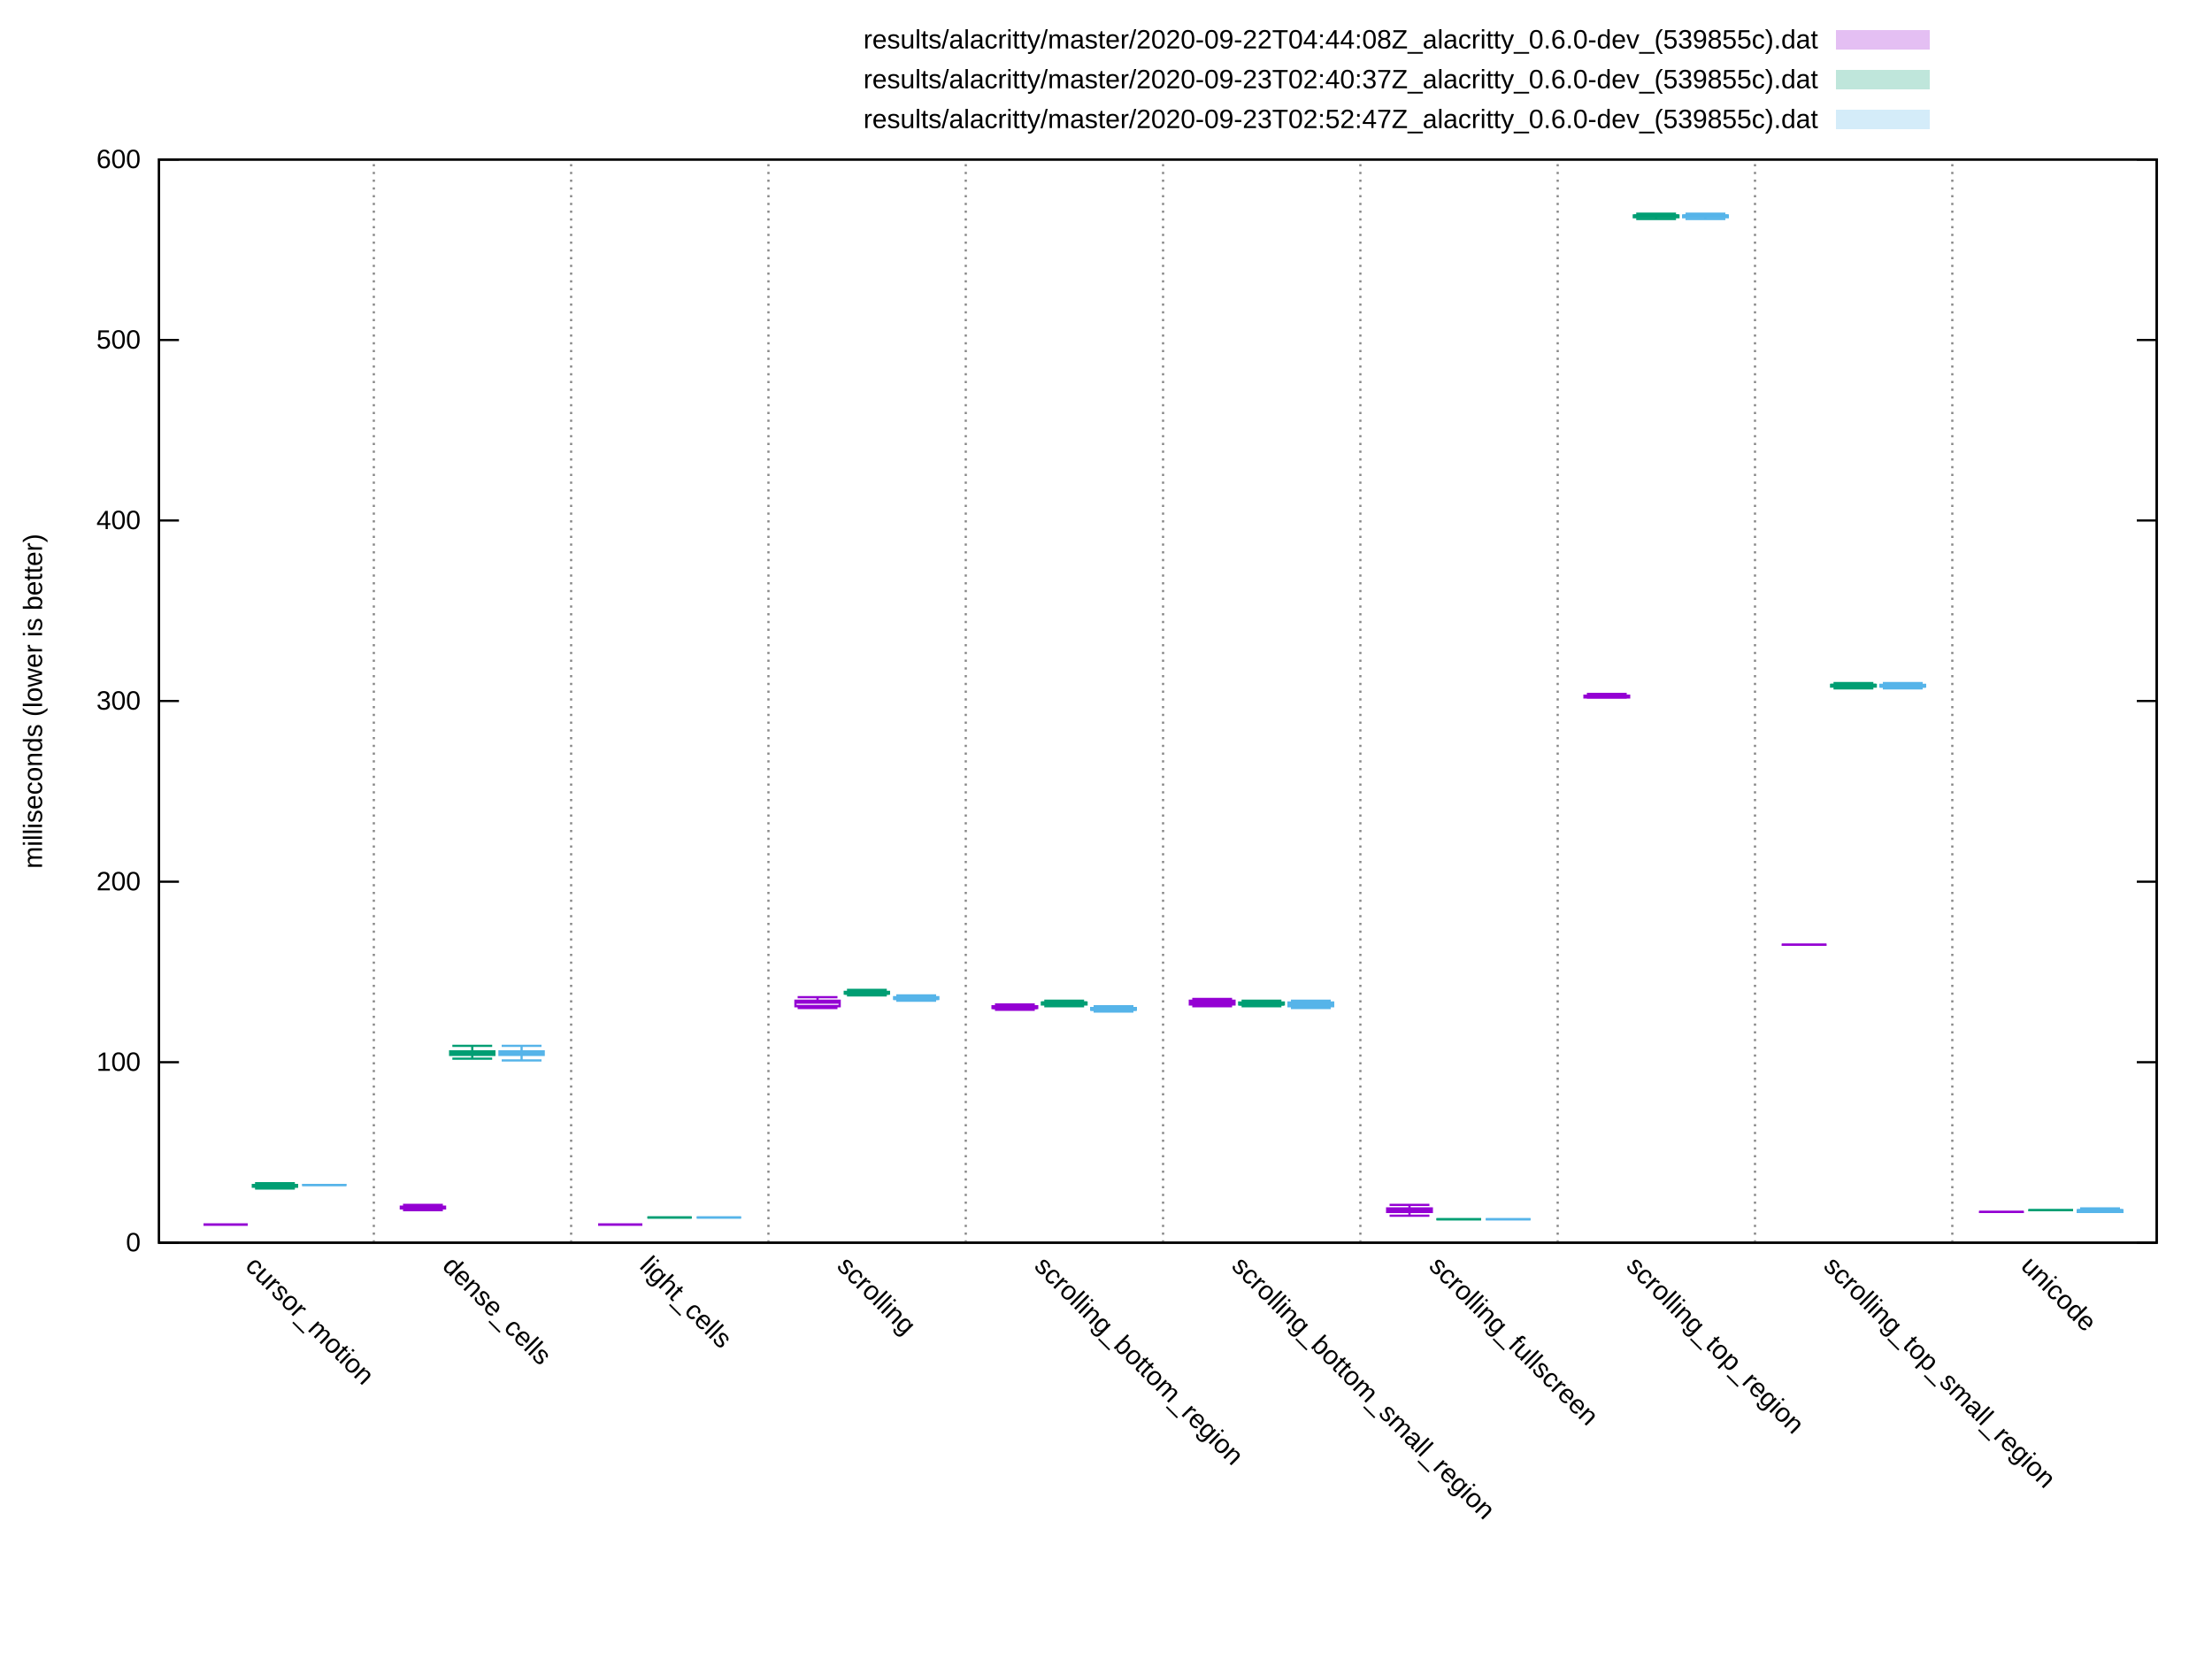
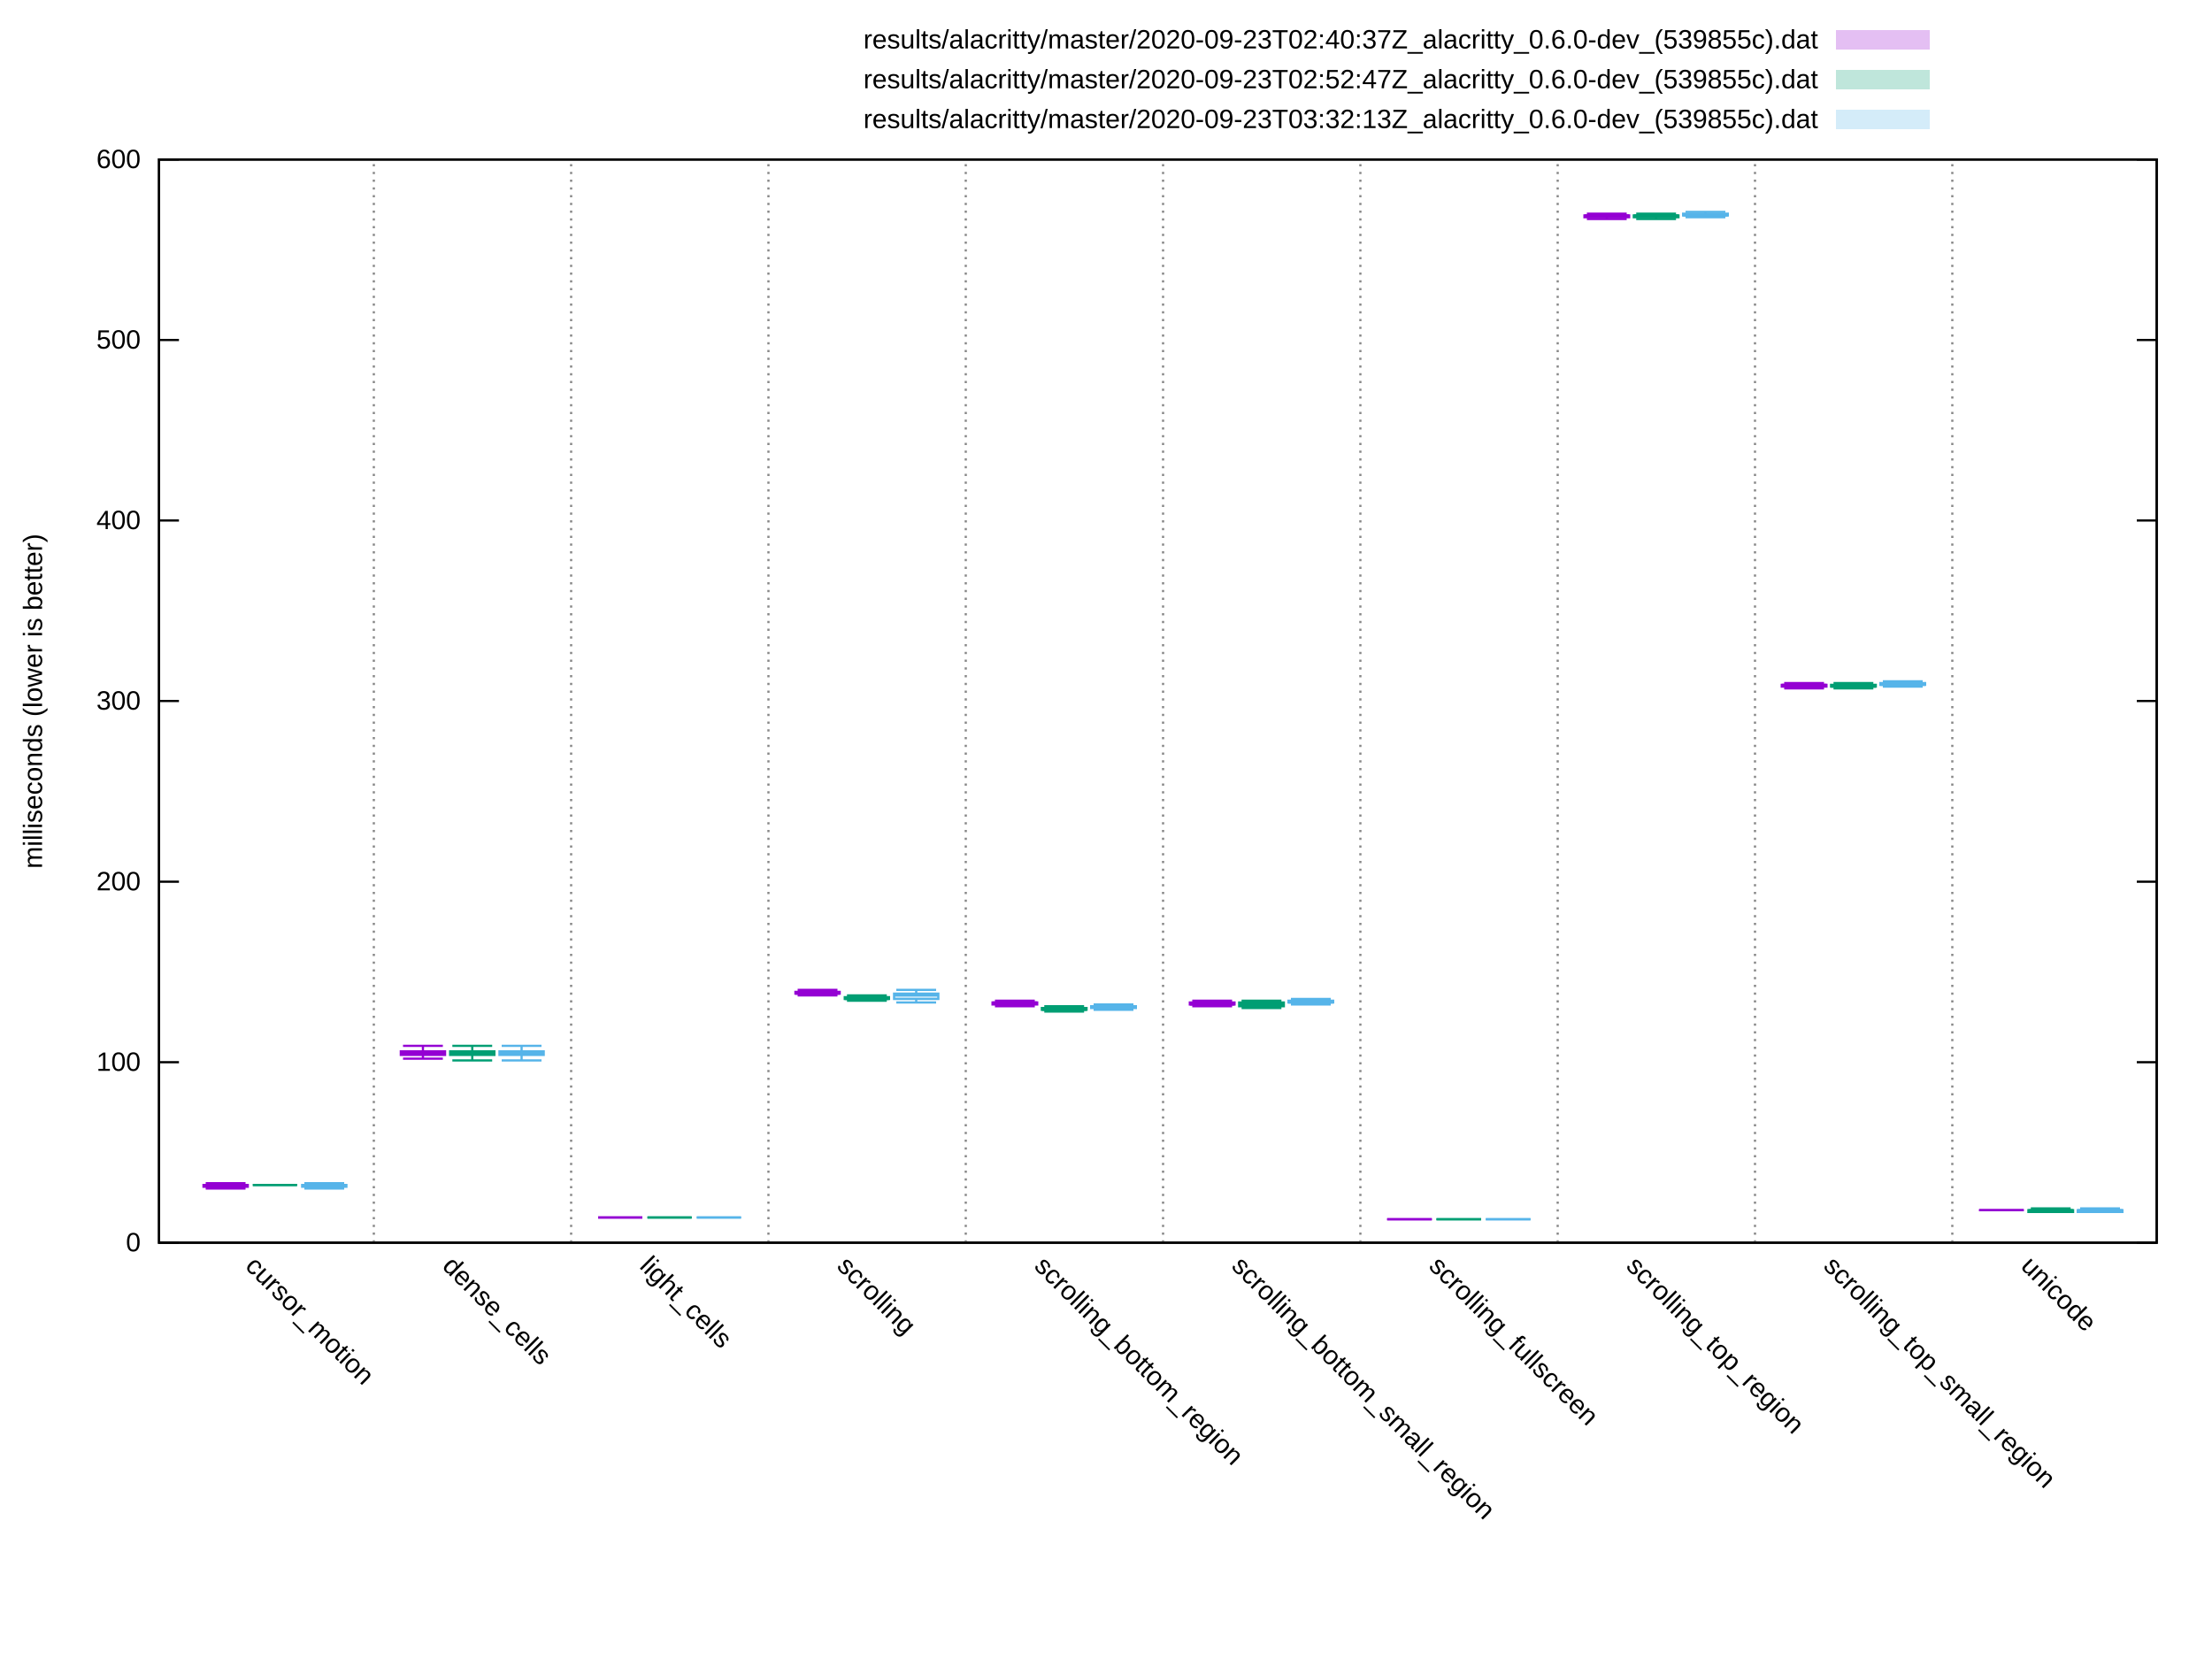
<svg xmlns="http://www.w3.org/2000/svg" xmlns:xlink="http://www.w3.org/1999/xlink" width="1000" height="750" viewBox="0 0 1000 750">
  <g id="gnuplot_canvas">
    <rect x="0" y="0" width="1000" height="750" fill="none" />
    <defs>
      <circle id="gpDot" r="0.5" stroke-width="0.5" stroke="currentColor" />
      <path id="gpPt0" stroke-width="0.222" stroke="currentColor" d="M-1,0 h2 M0,-1 v2" />
      <path id="gpPt1" stroke-width="0.222" stroke="currentColor" d="M-1,-1 L1,1 M1,-1 L-1,1" />
      <path id="gpPt2" stroke-width="0.222" stroke="currentColor" d="M-1,0 L1,0 M0,-1 L0,1 M-1,-1 L1,1 M-1,1 L1,-1" />
      <rect id="gpPt3" stroke-width="0.222" stroke="currentColor" x="-1" y="-1" width="2" height="2" />
      <rect id="gpPt4" stroke-width="0.222" stroke="currentColor" fill="currentColor" x="-1" y="-1" width="2" height="2" />
      <circle id="gpPt5" stroke-width="0.222" stroke="currentColor" cx="0" cy="0" r="1" />
      <use xlink:href="#gpPt5" id="gpPt6" fill="currentColor" stroke="none" />
      <path id="gpPt7" stroke-width="0.222" stroke="currentColor" d="M0,-1.33 L-1.33,0.67 L1.33,0.67 z" />
      <use xlink:href="#gpPt7" id="gpPt8" fill="currentColor" stroke="none" />
      <use xlink:href="#gpPt7" id="gpPt9" stroke="currentColor" transform="rotate(180)" />
      <use xlink:href="#gpPt9" id="gpPt10" fill="currentColor" stroke="none" />
      <use xlink:href="#gpPt3" id="gpPt11" stroke="currentColor" transform="rotate(45)" />
      <use xlink:href="#gpPt11" id="gpPt12" fill="currentColor" stroke="none" />
      <path id="gpPt13" stroke-width="0.222" stroke="currentColor" d="M0,1.330 L1.265,0.411 L0.782,-1.067 L-0.782,-1.076 L-1.265,0.411 z" />
      <use xlink:href="#gpPt13" id="gpPt14" fill="currentColor" stroke="none" />
      <filter id="textbox" filterUnits="objectBoundingBox" x="0" y="0" height="1" width="1">
        <feFlood flood-color="white" flood-opacity="1" result="bgnd" />
        <feComposite in="SourceGraphic" in2="bgnd" operator="atop" />
      </filter>
      <filter id="greybox" filterUnits="objectBoundingBox" x="0" y="0" height="1" width="1">
        <feFlood flood-color="lightgrey" flood-opacity="1" result="grey" />
        <feComposite in="SourceGraphic" in2="grey" operator="atop" />
      </filter>
    </defs>
    <g fill="none" color="white" stroke="currentColor" stroke-width="1.00" stroke-linecap="butt" stroke-linejoin="miter">
</g>
    <g fill="none" color="black" stroke="currentColor" stroke-width="1.00" stroke-linecap="butt" stroke-linejoin="miter">
      <path stroke="black" d="M71.9,561.8 L80.9,561.8 M975.0,561.8 L966.0,561.8  " />
      <g transform="translate(63.6,565.7)" stroke="none" fill="black" font-family="Arial" font-size="12.00" text-anchor="end">
        <text> 0</text>
      </g>
    </g>
    <g fill="none" color="black" stroke="currentColor" stroke-width="1.00" stroke-linecap="butt" stroke-linejoin="miter">
      <path stroke="black" d="M71.9,480.2 L80.9,480.2 M975.0,480.2 L966.0,480.2  " />
      <g transform="translate(63.6,484.1)" stroke="none" fill="black" font-family="Arial" font-size="12.00" text-anchor="end">
        <text> 100</text>
      </g>
    </g>
    <g fill="none" color="black" stroke="currentColor" stroke-width="1.00" stroke-linecap="butt" stroke-linejoin="miter">
      <path stroke="black" d="M71.9,398.6 L80.9,398.6 M975.0,398.6 L966.0,398.6  " />
      <g transform="translate(63.6,402.5)" stroke="none" fill="black" font-family="Arial" font-size="12.00" text-anchor="end">
        <text> 200</text>
      </g>
    </g>
    <g fill="none" color="black" stroke="currentColor" stroke-width="1.00" stroke-linecap="butt" stroke-linejoin="miter">
      <path stroke="black" d="M71.9,316.9 L80.9,316.9 M975.0,316.9 L966.0,316.9  " />
      <g transform="translate(63.6,320.8)" stroke="none" fill="black" font-family="Arial" font-size="12.00" text-anchor="end">
        <text> 300</text>
      </g>
    </g>
    <g fill="none" color="black" stroke="currentColor" stroke-width="1.00" stroke-linecap="butt" stroke-linejoin="miter">
      <path stroke="black" d="M71.9,235.3 L80.9,235.3 M975.0,235.3 L966.0,235.3  " />
      <g transform="translate(63.6,239.2)" stroke="none" fill="black" font-family="Arial" font-size="12.00" text-anchor="end">
        <text> 400</text>
      </g>
    </g>
    <g fill="none" color="black" stroke="currentColor" stroke-width="1.00" stroke-linecap="butt" stroke-linejoin="miter">
      <path stroke="black" d="M71.9,153.7 L80.9,153.7 M975.0,153.7 L966.0,153.7  " />
      <g transform="translate(63.6,157.6)" stroke="none" fill="black" font-family="Arial" font-size="12.00" text-anchor="end">
        <text> 500</text>
      </g>
    </g>
    <g fill="none" color="black" stroke="currentColor" stroke-width="1.00" stroke-linecap="butt" stroke-linejoin="miter">
      <path stroke="black" d="M71.9,72.1 L80.9,72.1 M975.0,72.1 L966.0,72.1  " />
      <g transform="translate(63.6,76.0)" stroke="none" fill="black" font-family="Arial" font-size="12.00" text-anchor="end">
        <text> 600</text>
      </g>
    </g>
    <g fill="none" color="black" stroke="currentColor" stroke-width="1.00" stroke-linecap="butt" stroke-linejoin="miter">
      <path stroke="black" d="M113.2,561.8 M113.2,72.1  " />
      <g transform="translate(110.4,572.9) rotate(-315)" stroke="none" fill="black" font-family="Arial" font-size="12.00" text-anchor="start">
        <text>cursor_motion</text>
      </g>
    </g>
    <g fill="none" color="black" stroke="currentColor" stroke-width="1.00" stroke-linecap="butt" stroke-linejoin="miter">
      <path stroke="black" d="M202.3,561.8 M202.3,72.1  " />
      <g transform="translate(199.5,572.9) rotate(-315)" stroke="none" fill="black" font-family="Arial" font-size="12.00" text-anchor="start">
        <text>dense_cells</text>
      </g>
    </g>
    <g fill="none" color="black" stroke="currentColor" stroke-width="1.00" stroke-linecap="butt" stroke-linejoin="miter">
      <path stroke="black" d="M291.5,561.8 M291.5,72.1  " />
      <g transform="translate(288.7,572.9) rotate(-315)" stroke="none" fill="black" font-family="Arial" font-size="12.00" text-anchor="start">
        <text>light_cells</text>
      </g>
    </g>
    <g fill="none" color="black" stroke="currentColor" stroke-width="1.00" stroke-linecap="butt" stroke-linejoin="miter">
      <path stroke="black" d="M380.7,561.8 M380.7,72.1  " />
      <g transform="translate(377.9,572.9) rotate(-315)" stroke="none" fill="black" font-family="Arial" font-size="12.00" text-anchor="start">
        <text>scrolling</text>
      </g>
    </g>
    <g fill="none" color="black" stroke="currentColor" stroke-width="1.00" stroke-linecap="butt" stroke-linejoin="miter">
      <path stroke="black" d="M469.9,561.8 M469.9,72.1  " />
      <g transform="translate(467.1,572.9) rotate(-315)" stroke="none" fill="black" font-family="Arial" font-size="12.00" text-anchor="start">
        <text>scrolling_bottom_region</text>
      </g>
    </g>
    <g fill="none" color="black" stroke="currentColor" stroke-width="1.00" stroke-linecap="butt" stroke-linejoin="miter">
      <path stroke="black" d="M559.1,561.8 M559.1,72.1  " />
      <g transform="translate(556.3,572.9) rotate(-315)" stroke="none" fill="black" font-family="Arial" font-size="12.00" text-anchor="start">
        <text>scrolling_bottom_small_region</text>
      </g>
    </g>
    <g fill="none" color="black" stroke="currentColor" stroke-width="1.00" stroke-linecap="butt" stroke-linejoin="miter">
      <path stroke="black" d="M648.3,561.8 M648.3,72.1  " />
      <g transform="translate(645.5,572.9) rotate(-315)" stroke="none" fill="black" font-family="Arial" font-size="12.00" text-anchor="start">
        <text>scrolling_fullscreen</text>
      </g>
    </g>
    <g fill="none" color="black" stroke="currentColor" stroke-width="1.00" stroke-linecap="butt" stroke-linejoin="miter">
      <path stroke="black" d="M737.5,561.8 M737.5,72.1  " />
      <g transform="translate(734.7,572.9) rotate(-315)" stroke="none" fill="black" font-family="Arial" font-size="12.00" text-anchor="start">
        <text>scrolling_top_region</text>
      </g>
    </g>
    <g fill="none" color="black" stroke="currentColor" stroke-width="1.00" stroke-linecap="butt" stroke-linejoin="miter">
      <path stroke="black" d="M826.7,561.8 M826.7,72.1  " />
      <g transform="translate(823.9,572.9) rotate(-315)" stroke="none" fill="black" font-family="Arial" font-size="12.00" text-anchor="start">
        <text>scrolling_top_small_region</text>
      </g>
    </g>
    <g fill="none" color="black" stroke="currentColor" stroke-width="1.00" stroke-linecap="butt" stroke-linejoin="miter">
      <path stroke="black" d="M915.9,561.8 M915.9,72.1  " />
      <g transform="translate(913.1,572.9) rotate(-315)" stroke="none" fill="black" font-family="Arial" font-size="12.00" text-anchor="start">
        <text>unicode</text>
      </g>
    </g>
    <g fill="none" color="black" stroke="currentColor" stroke-width="1.00" stroke-linecap="butt" stroke-linejoin="miter">
</g>
    <g fill="none" color="black" stroke="currentColor" stroke-width="1.00" stroke-linecap="butt" stroke-linejoin="miter">
      <path stroke="black" d="M71.9,72.1 L71.9,561.8 L975.0,561.8 L975.0,72.1 L71.9,72.1 Z  " />
      <path stroke="rgb(136, 136, 136)" stroke-dasharray="1.0,2.5" d="M169.0,561.7 L169.0,72.0 M258.2,561.7 L258.2,72.0 M347.4,561.7 L347.4,72.0 M436.6,561.7 L436.6,72.0   M525.8,561.7 L525.8,72.0 M615.0,561.7 L615.0,72.0 M704.2,561.7 L704.2,72.0 M793.4,561.7 L793.4,72.0   M882.6,561.7 L882.6,72.0  " />
    </g>
    <g fill="none" color="black" stroke="currentColor" stroke-width="1.00" stroke-linecap="butt" stroke-linejoin="miter">
      <g transform="translate(19.0,317.0) rotate(270)" stroke="none" fill="black" font-family="Arial" font-size="12.00" text-anchor="middle">
        <text>milliseconds (lower is better)</text>
      </g>
    </g>
    <g fill="none" color="black" stroke="currentColor" stroke-width="1.00" stroke-linecap="butt" stroke-linejoin="miter">
</g>
    <g id="gnuplot_plot_1">
      <g fill="none" color="black" stroke="currentColor" stroke-width="1.00" stroke-linecap="butt" stroke-linejoin="miter">
        <g transform="translate(821.9,21.9)" stroke="none" fill="black" font-family="Arial" font-size="12.00" text-anchor="end">
-           <text>results/alacritty/master/2020-09-22T04:44:08Z_alacritty_0.6.0-dev_(539855c).dat</text>
+           <text>results/alacritty/master/2020-09-23T02:40:37Z_alacritty_0.6.0-dev_(539855c).dat</text>
        </g>
      </g>
      <g fill="none" color="black" stroke="currentColor" stroke-width="1.00" stroke-linecap="butt" stroke-linejoin="miter">
        <g stroke="none" shape-rendering="crispEdges">
          <polygon fill="rgb(148,   0, 211)" fill-opacity="0.25" points="830.2,22.5 872.4,22.5 872.4,13.5 830.2,13.5 " />
-           <polygon fill="rgb(148,   0, 211)" fill-opacity="0.25" points="92.0,553.6 112.0,553.6 112.0,553.6 92.0,553.6 " />
-         </g>
-         <path stroke="rgb(148,   0, 211)" d="M92.0,553.6 L112.0,553.6 L92.0,553.6 Z  " />
-         <path stroke="rgb(148,   0, 211)" d="M92.0,553.6 L112.0,553.6 M102.0,553.6 M93.0,553.6 L111.0,553.6 M93.0,553.6 L111.0,553.6  " />
+           <polygon fill="rgb(148,   0, 211)" fill-opacity="0.25" points="92.0,536.5 112.0,536.5 112.0,535.7 92.0,535.7 " />
+         </g>
+         <path stroke="rgb(148,   0, 211)" d="M92.0,536.5 L112.0,536.5 L112.0,535.7 L92.0,535.7 L92.0,536.5 Z  " />
+         <path stroke="rgb(148,   0, 211)" d="M92.0,535.7 L112.0,535.7 M102.0,537.3 L102.0,536.5 M102.0,535.7 L102.0,534.9 M93.0,534.9 L111.0,534.9   M93.0,537.3 L111.0,537.3  " />
      </g>
    </g>
    <g id="gnuplot_plot_2">
      <g fill="none" color="black" stroke="currentColor" stroke-width="1.00" stroke-linecap="butt" stroke-linejoin="miter">
        <g stroke="none" shape-rendering="crispEdges">
-           <polygon fill="rgb(148,   0, 211)" fill-opacity="0.25" points="181.2,546.3 201.2,546.3 201.2,545.5 181.2,545.5 " />
-         </g>
-         <path stroke="rgb(148,   0, 211)" d="M181.2,546.3 L201.2,546.3 L201.2,545.5 L181.2,545.5 L181.2,546.3 Z  " />
-         <path stroke="rgb(148,   0, 211)" d="M181.2,546.3 L201.2,546.3 M191.2,547.1 L191.2,546.3 M191.2,545.5 L191.2,544.7 M182.2,544.7 L200.2,544.7   M182.2,547.1 L200.2,547.1  " />
+           <polygon fill="rgb(148,   0, 211)" fill-opacity="0.25" points="181.2,476.9 201.2,476.9 201.2,475.3 181.2,475.3 " />
+         </g>
+         <path stroke="rgb(148,   0, 211)" d="M181.2,476.9 L201.2,476.9 L201.2,475.3 L181.2,475.3 L181.2,476.9 Z  " />
+         <path stroke="rgb(148,   0, 211)" d="M181.2,476.1 L201.2,476.1 M191.2,478.6 L191.2,476.9 M191.2,475.3 L191.2,472.8 M182.2,472.8 L200.2,472.8   M182.2,478.6 L200.2,478.6  " />
      </g>
    </g>
    <g id="gnuplot_plot_3">
      <g fill="none" color="black" stroke="currentColor" stroke-width="1.00" stroke-linecap="butt" stroke-linejoin="miter">
        <g stroke="none" shape-rendering="crispEdges">
-           <polygon fill="rgb(148,   0, 211)" fill-opacity="0.25" points="270.4,553.6 290.4,553.6 290.4,553.6 270.4,553.6 " />
-         </g>
-         <path stroke="rgb(148,   0, 211)" d="M270.4,553.6 L290.4,553.6 L270.4,553.6 Z  " />
-         <path stroke="rgb(148,   0, 211)" d="M270.4,553.6 L290.4,553.6 M280.4,553.6 M271.4,553.6 L289.4,553.6 M271.4,553.6 L289.4,553.6  " />
+           <polygon fill="rgb(148,   0, 211)" fill-opacity="0.25" points="270.4,550.4 290.4,550.4 290.4,550.4 270.4,550.4 " />
+         </g>
+         <path stroke="rgb(148,   0, 211)" d="M270.4,550.4 L290.4,550.4 L270.4,550.4 Z  " />
+         <path stroke="rgb(148,   0, 211)" d="M270.4,550.4 L290.4,550.4 M280.4,550.4 M271.4,550.4 L289.4,550.4 M271.4,550.4 L289.4,550.4  " />
      </g>
    </g>
    <g id="gnuplot_plot_4">
      <g fill="none" color="black" stroke="currentColor" stroke-width="1.00" stroke-linecap="butt" stroke-linejoin="miter">
        <g stroke="none" shape-rendering="crispEdges">
-           <polygon fill="rgb(148,   0, 211)" fill-opacity="0.25" points="359.6,454.9 379.6,454.9 379.6,452.4 359.6,452.4 " />
-         </g>
-         <path stroke="rgb(148,   0, 211)" d="M359.6,454.9 L379.6,454.9 L379.6,452.4 L359.6,452.4 L359.6,454.9 Z  " />
-         <path stroke="rgb(148,   0, 211)" d="M359.6,453.2 L379.6,453.2 M369.6,455.7 L369.6,454.9 M369.6,452.4 L369.6,450.8 M360.6,450.8 L378.6,450.8   M360.6,455.7 L378.6,455.7  " />
+           <polygon fill="rgb(148,   0, 211)" fill-opacity="0.25" points="359.6,449.2 379.6,449.2 379.6,448.4 359.6,448.4 " />
+         </g>
+         <path stroke="rgb(148,   0, 211)" d="M359.6,449.2 L379.6,449.2 L379.6,448.4 L359.6,448.4 L359.6,449.2 Z  " />
+         <path stroke="rgb(148,   0, 211)" d="M359.6,449.2 L379.6,449.2 M369.6,450.0 L369.6,449.2 M369.6,448.4 L369.6,447.5 M360.6,447.5 L378.6,447.5   M360.6,450.0 L378.6,450.0  " />
      </g>
    </g>
    <g id="gnuplot_plot_5">
      <g fill="none" color="black" stroke="currentColor" stroke-width="1.00" stroke-linecap="butt" stroke-linejoin="miter">
        <g stroke="none" shape-rendering="crispEdges">
-           <polygon fill="rgb(148,   0, 211)" fill-opacity="0.25" points="448.7,455.7 468.9,455.7 468.9,454.9 448.7,454.9 " />
-         </g>
-         <path stroke="rgb(148,   0, 211)" d="M448.7,455.7 L468.9,455.7 L468.9,454.9 L448.7,454.9 L448.7,455.7 Z  " />
-         <path stroke="rgb(148,   0, 211)" d="M448.7,455.7 L468.9,455.7 M458.8,456.5 L458.8,455.7 M458.8,454.9 L458.8,454.1 M449.8,454.1 L467.8,454.1   M449.8,456.5 L467.8,456.5  " />
+           <polygon fill="rgb(148,   0, 211)" fill-opacity="0.25" points="448.7,454.1 468.9,454.1 468.9,453.2 448.7,453.2 " />
+         </g>
+         <path stroke="rgb(148,   0, 211)" d="M448.7,454.1 L468.9,454.1 L468.9,453.2 L448.7,453.2 L448.7,454.1 Z  " />
+         <path stroke="rgb(148,   0, 211)" d="M448.7,453.2 L468.9,453.2 M458.8,454.9 L458.8,454.1 M458.8,453.2 L458.8,452.4 M449.8,452.4 L467.8,452.4   M449.8,454.9 L467.8,454.9  " />
      </g>
    </g>
    <g id="gnuplot_plot_6">
      <g fill="none" color="black" stroke="currentColor" stroke-width="1.00" stroke-linecap="butt" stroke-linejoin="miter">
        <g stroke="none" shape-rendering="crispEdges">
-           <polygon fill="rgb(148,   0, 211)" fill-opacity="0.25" points="537.9,454.1 558.1,454.1 558.1,452.4 537.9,452.4 " />
-         </g>
-         <path stroke="rgb(148,   0, 211)" d="M537.9,454.1 L558.1,454.1 L558.1,452.4 L537.9,452.4 L537.9,454.1 Z  " />
-         <path stroke="rgb(148,   0, 211)" d="M537.9,453.2 L558.1,453.2 M548.0,454.9 L548.0,454.1 M548.0,452.4 L548.0,451.6 M539.0,451.6 L557.0,451.6   M539.0,454.9 L557.0,454.9  " />
+           <polygon fill="rgb(148,   0, 211)" fill-opacity="0.25" points="537.9,454.1 558.1,454.1 558.1,453.2 537.9,453.2 " />
+         </g>
+         <path stroke="rgb(148,   0, 211)" d="M537.9,454.1 L558.1,454.1 L558.1,453.2 L537.9,453.2 L537.9,454.1 Z  " />
+         <path stroke="rgb(148,   0, 211)" d="M537.9,454.1 L558.1,454.1 M548.0,454.9 L548.0,454.1 M548.0,453.2 L548.0,452.4 M539.0,452.4 L557.0,452.4   M539.0,454.9 L557.0,454.9  " />
      </g>
    </g>
    <g id="gnuplot_plot_7">
      <g fill="none" color="black" stroke="currentColor" stroke-width="1.00" stroke-linecap="butt" stroke-linejoin="miter">
        <g stroke="none" shape-rendering="crispEdges">
-           <polygon fill="rgb(148,   0, 211)" fill-opacity="0.25" points="627.1,547.9 647.3,547.9 647.3,546.3 627.1,546.3 " />
-         </g>
-         <path stroke="rgb(148,   0, 211)" d="M627.1,547.9 L647.3,547.9 L647.3,546.3 L627.1,546.3 L627.1,547.9 Z  " />
-         <path stroke="rgb(148,   0, 211)" d="M627.1,547.1 L647.3,547.1 M637.2,549.6 L637.2,547.9 M637.2,546.3 L637.2,544.7 M628.2,544.7 L646.2,544.7   M628.2,549.6 L646.2,549.6  " />
+           <polygon fill="rgb(148,   0, 211)" fill-opacity="0.25" points="627.1,551.2 647.3,551.2 647.3,551.2 627.1,551.2 " />
+         </g>
+         <path stroke="rgb(148,   0, 211)" d="M627.1,551.2 L647.3,551.2 L627.1,551.2 Z  " />
+         <path stroke="rgb(148,   0, 211)" d="M627.1,551.2 L647.3,551.2 M637.2,551.2 M628.2,551.2 L646.2,551.2 M628.2,551.2 L646.2,551.2  " />
      </g>
    </g>
    <g id="gnuplot_plot_8">
      <g fill="none" color="black" stroke="currentColor" stroke-width="1.00" stroke-linecap="butt" stroke-linejoin="miter">
        <g stroke="none" shape-rendering="crispEdges">
-           <polygon fill="rgb(148,   0, 211)" fill-opacity="0.25" points="716.3,315.3 736.5,315.3 736.5,314.5 716.3,314.5 " />
-         </g>
-         <path stroke="rgb(148,   0, 211)" d="M716.3,315.3 L736.5,315.3 L736.5,314.5 L716.3,314.5 L716.3,315.3 Z  " />
-         <path stroke="rgb(148,   0, 211)" d="M716.3,314.5 L736.5,314.5 M726.4,315.3 M726.4,314.5 L726.4,313.7 M717.4,313.7 L735.4,313.7 M717.4,315.3   L735.4,315.3  " />
+           <polygon fill="rgb(148,   0, 211)" fill-opacity="0.25" points="716.3,98.2 736.5,98.2 736.5,97.4 716.3,97.4 " />
+         </g>
+         <path stroke="rgb(148,   0, 211)" d="M716.3,98.2 L736.5,98.2 L736.5,97.4 L716.3,97.4 L716.3,98.2 Z  " />
+         <path stroke="rgb(148,   0, 211)" d="M716.3,97.4 L736.5,97.4 M726.4,99.0 L726.4,98.2 M726.4,97.4 L726.4,96.6 M717.4,96.6 L735.4,96.6   M717.4,99.0 L735.4,99.0  " />
      </g>
    </g>
    <g id="gnuplot_plot_9">
      <g fill="none" color="black" stroke="currentColor" stroke-width="1.00" stroke-linecap="butt" stroke-linejoin="miter">
        <g stroke="none" shape-rendering="crispEdges">
-           <polygon fill="rgb(148,   0, 211)" fill-opacity="0.25" points="805.5,427.1 825.7,427.1 825.7,427.1 805.5,427.1 " />
-         </g>
-         <path stroke="rgb(148,   0, 211)" d="M805.5,427.1 L825.7,427.1 L805.5,427.1 Z  " />
-         <path stroke="rgb(148,   0, 211)" d="M805.5,427.1 L825.7,427.1 M815.6,427.1 M806.6,427.1 L824.6,427.1 M806.6,427.1 L824.6,427.1  " />
+           <polygon fill="rgb(148,   0, 211)" fill-opacity="0.25" points="805.5,310.4 825.7,310.4 825.7,309.6 805.5,309.6 " />
+         </g>
+         <path stroke="rgb(148,   0, 211)" d="M805.5,310.4 L825.7,310.4 L825.7,309.6 L805.5,309.6 L805.5,310.4 Z  " />
+         <path stroke="rgb(148,   0, 211)" d="M805.5,309.6 L825.7,309.6 M815.6,311.2 L815.6,310.4 M815.6,309.6 L815.6,308.8 M806.6,308.8 L824.6,308.8   M806.6,311.2 L824.6,311.2  " />
      </g>
    </g>
    <g id="gnuplot_plot_10">
      <g fill="none" color="black" stroke="currentColor" stroke-width="1.00" stroke-linecap="butt" stroke-linejoin="miter">
        <g stroke="none" shape-rendering="crispEdges">
-           <polygon fill="rgb(148,   0, 211)" fill-opacity="0.25" points="894.7,547.9 914.9,547.9 914.9,547.9 894.7,547.9 " />
-         </g>
-         <path stroke="rgb(148,   0, 211)" d="M894.7,547.9 L914.9,547.9 L894.7,547.9 Z  " />
-         <path stroke="rgb(148,   0, 211)" d="M894.7,547.9 L914.9,547.9 M904.8,547.9 M895.8,547.9 L913.8,547.9 M895.8,547.9 L913.8,547.9  " />
+           <polygon fill="rgb(148,   0, 211)" fill-opacity="0.25" points="894.7,547.1 914.9,547.1 914.9,547.1 894.7,547.1 " />
+         </g>
+         <path stroke="rgb(148,   0, 211)" d="M894.7,547.1 L914.9,547.1 L894.7,547.1 Z  " />
+         <path stroke="rgb(148,   0, 211)" d="M894.7,547.1 L914.9,547.1 M904.8,547.1 M895.8,547.1 L913.8,547.1 M895.8,547.1 L913.8,547.1  " />
      </g>
    </g>
    <g id="gnuplot_plot_11">
      <g fill="none" color="black" stroke="currentColor" stroke-width="1.00" stroke-linecap="butt" stroke-linejoin="miter">
        <g transform="translate(821.9,39.9)" stroke="none" fill="black" font-family="Arial" font-size="12.00" text-anchor="end">
-           <text>results/alacritty/master/2020-09-23T02:40:37Z_alacritty_0.6.0-dev_(539855c).dat</text>
+           <text>results/alacritty/master/2020-09-23T02:52:47Z_alacritty_0.6.0-dev_(539855c).dat</text>
        </g>
      </g>
      <g fill="none" color="black" stroke="currentColor" stroke-width="1.00" stroke-linecap="butt" stroke-linejoin="miter">
        <g stroke="none" shape-rendering="crispEdges">
          <polygon fill="rgb(  0, 158, 115)" fill-opacity="0.25" points="830.2,40.5 872.4,40.5 872.4,31.5 830.2,31.5 " />
-           <polygon fill="rgb(  0, 158, 115)" fill-opacity="0.25" points="114.3,536.5 134.3,536.5 134.3,535.7 114.3,535.7 " />
-         </g>
-         <path stroke="rgb(  0, 158, 115)" d="M114.3,536.5 L134.3,536.5 L134.3,535.7 L114.3,535.7 L114.3,536.5 Z  " />
-         <path stroke="rgb(  0, 158, 115)" d="M114.3,535.7 L134.3,535.7 M124.3,537.3 L124.3,536.5 M124.3,535.7 L124.3,534.9 M115.3,534.9 L133.3,534.9   M115.3,537.3 L133.3,537.3  " />
+           <polygon fill="rgb(  0, 158, 115)" fill-opacity="0.25" points="114.3,535.7 134.3,535.7 134.3,535.7 114.3,535.7 " />
+         </g>
+         <path stroke="rgb(  0, 158, 115)" d="M114.3,535.7 L134.3,535.7 L114.3,535.7 Z  " />
+         <path stroke="rgb(  0, 158, 115)" d="M114.3,535.7 L134.3,535.7 M124.3,535.7 M115.3,535.7 L133.3,535.7 M115.3,535.7 L133.3,535.7  " />
      </g>
    </g>
    <g id="gnuplot_plot_12">
      <g fill="none" color="black" stroke="currentColor" stroke-width="1.00" stroke-linecap="butt" stroke-linejoin="miter">
        <g stroke="none" shape-rendering="crispEdges">
          <polygon fill="rgb(  0, 158, 115)" fill-opacity="0.25" points="203.5,476.9 223.5,476.9 223.5,475.3 203.5,475.3 " />
        </g>
        <path stroke="rgb(  0, 158, 115)" d="M203.5,476.9 L223.5,476.9 L223.5,475.3 L203.5,475.3 L203.5,476.9 Z  " />
-         <path stroke="rgb(  0, 158, 115)" d="M203.5,476.1 L223.5,476.1 M213.5,478.6 L213.5,476.9 M213.5,475.3 L213.5,472.8 M204.5,472.8 L222.5,472.8   M204.5,478.6 L222.5,478.6  " />
+         <path stroke="rgb(  0, 158, 115)" d="M203.5,476.1 L223.5,476.1 M213.5,479.4 L213.5,476.9 M213.5,475.3 L213.5,472.8 M204.5,472.8 L222.5,472.8   M204.5,479.4 L222.5,479.4  " />
      </g>
    </g>
    <g id="gnuplot_plot_13">
      <g fill="none" color="black" stroke="currentColor" stroke-width="1.00" stroke-linecap="butt" stroke-linejoin="miter">
        <g stroke="none" shape-rendering="crispEdges">
          <polygon fill="rgb(  0, 158, 115)" fill-opacity="0.25" points="292.7,550.4 312.7,550.4 312.7,550.4 292.7,550.4 " />
        </g>
        <path stroke="rgb(  0, 158, 115)" d="M292.7,550.4 L312.7,550.4 L292.7,550.4 Z  " />
        <path stroke="rgb(  0, 158, 115)" d="M292.7,550.4 L312.7,550.4 M302.7,550.4 M293.7,550.4 L311.7,550.4 M293.7,550.4 L311.7,550.4  " />
      </g>
    </g>
    <g id="gnuplot_plot_14">
      <g fill="none" color="black" stroke="currentColor" stroke-width="1.00" stroke-linecap="butt" stroke-linejoin="miter">
        <g stroke="none" shape-rendering="crispEdges">
-           <polygon fill="rgb(  0, 158, 115)" fill-opacity="0.25" points="381.9,449.2 401.9,449.2 401.9,448.4 381.9,448.4 " />
-         </g>
-         <path stroke="rgb(  0, 158, 115)" d="M381.9,449.2 L401.9,449.2 L401.9,448.4 L381.9,448.4 L381.9,449.2 Z  " />
-         <path stroke="rgb(  0, 158, 115)" d="M381.9,449.2 L401.9,449.2 M391.9,450.0 L391.9,449.2 M391.9,448.4 L391.9,447.5 M382.9,447.5 L400.9,447.5   M382.9,450.0 L400.9,450.0  " />
+           <polygon fill="rgb(  0, 158, 115)" fill-opacity="0.25" points="381.9,451.6 401.9,451.6 401.9,450.8 381.9,450.8 " />
+         </g>
+         <path stroke="rgb(  0, 158, 115)" d="M381.9,451.6 L401.9,451.6 L401.9,450.8 L381.9,450.8 L381.9,451.6 Z  " />
+         <path stroke="rgb(  0, 158, 115)" d="M381.9,451.6 L401.9,451.6 M391.9,452.4 L391.9,451.6 M391.9,450.8 L391.9,450.0 M382.9,450.0 L400.9,450.0   M382.9,452.4 L400.9,452.4  " />
      </g>
    </g>
    <g id="gnuplot_plot_15">
      <g fill="none" color="black" stroke="currentColor" stroke-width="1.00" stroke-linecap="butt" stroke-linejoin="miter">
        <g stroke="none" shape-rendering="crispEdges">
-           <polygon fill="rgb(  0, 158, 115)" fill-opacity="0.25" points="471.0,454.1 491.2,454.1 491.2,453.2 471.0,453.2 " />
-         </g>
-         <path stroke="rgb(  0, 158, 115)" d="M471.0,454.1 L491.2,454.1 L491.2,453.2 L471.0,453.2 L471.0,454.1 Z  " />
-         <path stroke="rgb(  0, 158, 115)" d="M471.0,453.2 L491.2,453.2 M481.1,454.9 L481.1,454.1 M481.1,453.2 L481.1,452.4 M472.1,452.4 L490.1,452.4   M472.1,454.9 L490.1,454.9  " />
+           <polygon fill="rgb(  0, 158, 115)" fill-opacity="0.25" points="471.0,456.5 491.2,456.5 491.2,455.7 471.0,455.7 " />
+         </g>
+         <path stroke="rgb(  0, 158, 115)" d="M471.0,456.5 L491.2,456.5 L491.2,455.7 L471.0,455.7 L471.0,456.5 Z  " />
+         <path stroke="rgb(  0, 158, 115)" d="M471.0,456.5 L491.2,456.5 M481.1,457.3 L481.1,456.5 M481.1,455.7 L481.1,454.9 M472.1,454.9 L490.1,454.9   M472.1,457.3 L490.1,457.3  " />
      </g>
    </g>
    <g id="gnuplot_plot_16">
      <g fill="none" color="black" stroke="currentColor" stroke-width="1.00" stroke-linecap="butt" stroke-linejoin="miter">
        <g stroke="none" shape-rendering="crispEdges">
-           <polygon fill="rgb(  0, 158, 115)" fill-opacity="0.25" points="560.2,454.1 580.4,454.1 580.4,453.2 560.2,453.2 " />
-         </g>
-         <path stroke="rgb(  0, 158, 115)" d="M560.2,454.1 L580.4,454.1 L580.4,453.2 L560.2,453.2 L560.2,454.1 Z  " />
-         <path stroke="rgb(  0, 158, 115)" d="M560.2,454.1 L580.4,454.1 M570.3,454.9 L570.3,454.1 M570.3,453.2 L570.3,452.4 M561.3,452.4 L579.3,452.4   M561.3,454.9 L579.3,454.9  " />
+           <polygon fill="rgb(  0, 158, 115)" fill-opacity="0.25" points="560.2,454.9 580.4,454.9 580.4,453.2 560.2,453.2 " />
+         </g>
+         <path stroke="rgb(  0, 158, 115)" d="M560.2,454.9 L580.4,454.9 L580.4,453.2 L560.2,453.2 L560.2,454.9 Z  " />
+         <path stroke="rgb(  0, 158, 115)" d="M560.2,454.1 L580.4,454.1 M570.3,455.7 L570.3,454.9 M570.3,453.2 L570.3,452.4 M561.3,452.4 L579.3,452.4   M561.3,455.7 L579.3,455.7  " />
      </g>
    </g>
    <g id="gnuplot_plot_17">
      <g fill="none" color="black" stroke="currentColor" stroke-width="1.00" stroke-linecap="butt" stroke-linejoin="miter">
        <g stroke="none" shape-rendering="crispEdges">
          <polygon fill="rgb(  0, 158, 115)" fill-opacity="0.25" points="649.4,551.2 669.6,551.2 669.6,551.2 649.4,551.2 " />
        </g>
        <path stroke="rgb(  0, 158, 115)" d="M649.4,551.2 L669.6,551.2 L649.4,551.2 Z  " />
        <path stroke="rgb(  0, 158, 115)" d="M649.4,551.2 L669.6,551.2 M659.5,551.2 M650.5,551.2 L668.5,551.2 M650.5,551.2 L668.5,551.2  " />
      </g>
    </g>
    <g id="gnuplot_plot_18">
      <g fill="none" color="black" stroke="currentColor" stroke-width="1.00" stroke-linecap="butt" stroke-linejoin="miter">
        <g stroke="none" shape-rendering="crispEdges">
          <polygon fill="rgb(  0, 158, 115)" fill-opacity="0.25" points="738.6,98.2 758.8,98.2 758.8,97.4 738.6,97.4 " />
        </g>
        <path stroke="rgb(  0, 158, 115)" d="M738.6,98.2 L758.8,98.2 L758.8,97.4 L738.6,97.4 L738.6,98.2 Z  " />
        <path stroke="rgb(  0, 158, 115)" d="M738.6,97.4 L758.8,97.4 M748.7,99.0 L748.7,98.2 M748.7,97.4 L748.7,96.6 M739.7,96.6 L757.7,96.6   M739.7,99.0 L757.7,99.0  " />
      </g>
    </g>
    <g id="gnuplot_plot_19">
      <g fill="none" color="black" stroke="currentColor" stroke-width="1.00" stroke-linecap="butt" stroke-linejoin="miter">
        <g stroke="none" shape-rendering="crispEdges">
          <polygon fill="rgb(  0, 158, 115)" fill-opacity="0.25" points="827.8,310.4 848.0,310.4 848.0,309.6 827.8,309.6 " />
        </g>
        <path stroke="rgb(  0, 158, 115)" d="M827.8,310.4 L848.0,310.4 L848.0,309.6 L827.8,309.6 L827.8,310.4 Z  " />
-         <path stroke="rgb(  0, 158, 115)" d="M827.8,309.6 L848.0,309.6 M837.9,311.2 L837.9,310.4 M837.9,309.6 L837.9,308.8 M828.9,308.8 L846.9,308.8   M828.9,311.2 L846.9,311.2  " />
+         <path stroke="rgb(  0, 158, 115)" d="M827.8,310.4 L848.0,310.4 M837.9,311.2 L837.9,310.4 M837.9,309.6 L837.9,308.8 M828.9,308.8 L846.9,308.8   M828.9,311.2 L846.9,311.2  " />
      </g>
    </g>
    <g id="gnuplot_plot_20">
      <g fill="none" color="black" stroke="currentColor" stroke-width="1.00" stroke-linecap="butt" stroke-linejoin="miter">
        <g stroke="none" shape-rendering="crispEdges">
-           <polygon fill="rgb(  0, 158, 115)" fill-opacity="0.25" points="917.0,547.1 937.2,547.1 937.2,547.1 917.0,547.1 " />
-         </g>
-         <path stroke="rgb(  0, 158, 115)" d="M917.0,547.1 L937.2,547.1 L917.0,547.1 Z  " />
-         <path stroke="rgb(  0, 158, 115)" d="M917.0,547.1 L937.2,547.1 M927.1,547.1 M918.1,547.1 L936.1,547.1 M918.1,547.1 L936.1,547.1  " />
+           <polygon fill="rgb(  0, 158, 115)" fill-opacity="0.25" points="917.0,547.9 937.2,547.9 937.2,547.1 917.0,547.1 " />
+         </g>
+         <path stroke="rgb(  0, 158, 115)" d="M917.0,547.9 L937.2,547.9 L937.2,547.1 L917.0,547.1 L917.0,547.9 Z  " />
+         <path stroke="rgb(  0, 158, 115)" d="M917.0,547.1 L937.2,547.1 M927.1,547.9 M927.1,547.1 L927.1,546.3 M918.1,546.3 L936.1,546.3 M918.1,547.9   L936.1,547.9  " />
      </g>
    </g>
    <g id="gnuplot_plot_21">
      <g fill="none" color="black" stroke="currentColor" stroke-width="1.00" stroke-linecap="butt" stroke-linejoin="miter">
        <g transform="translate(821.9,57.9)" stroke="none" fill="black" font-family="Arial" font-size="12.00" text-anchor="end">
-           <text>results/alacritty/master/2020-09-23T02:52:47Z_alacritty_0.6.0-dev_(539855c).dat</text>
+           <text>results/alacritty/master/2020-09-23T03:32:13Z_alacritty_0.6.0-dev_(539855c).dat</text>
        </g>
      </g>
      <g fill="none" color="black" stroke="currentColor" stroke-width="1.00" stroke-linecap="butt" stroke-linejoin="miter">
        <g stroke="none" shape-rendering="crispEdges">
          <polygon fill="rgb( 86, 180, 233)" fill-opacity="0.25" points="830.2,58.5 872.4,58.5 872.4,49.5 830.2,49.5 " />
-           <polygon fill="rgb( 86, 180, 233)" fill-opacity="0.25" points="136.6,535.7 156.6,535.7 156.6,535.7 136.6,535.7 " />
-         </g>
-         <path stroke="rgb( 86, 180, 233)" d="M136.6,535.7 L156.6,535.7 L136.6,535.7 Z  " />
-         <path stroke="rgb( 86, 180, 233)" d="M136.6,535.7 L156.6,535.7 M146.6,535.7 M137.6,535.7 L155.6,535.7 M137.6,535.7 L155.6,535.7  " />
+           <polygon fill="rgb( 86, 180, 233)" fill-opacity="0.25" points="136.6,536.5 156.6,536.5 156.6,535.7 136.6,535.7 " />
+         </g>
+         <path stroke="rgb( 86, 180, 233)" d="M136.6,536.5 L156.6,536.5 L156.6,535.7 L136.6,535.7 L136.6,536.5 Z  " />
+         <path stroke="rgb( 86, 180, 233)" d="M136.6,535.7 L156.6,535.7 M146.6,537.3 L146.6,536.5 M146.6,535.7 L146.6,534.9 M137.6,534.9 L155.6,534.9   M137.6,537.3 L155.6,537.3  " />
      </g>
    </g>
    <g id="gnuplot_plot_22">
      <g fill="none" color="black" stroke="currentColor" stroke-width="1.00" stroke-linecap="butt" stroke-linejoin="miter">
        <g stroke="none" shape-rendering="crispEdges">
          <polygon fill="rgb( 86, 180, 233)" fill-opacity="0.25" points="225.8,476.9 245.8,476.9 245.8,475.3 225.8,475.3 " />
        </g>
        <path stroke="rgb( 86, 180, 233)" d="M225.8,476.9 L245.8,476.9 L245.8,475.3 L225.8,475.3 L225.8,476.9 Z  " />
        <path stroke="rgb( 86, 180, 233)" d="M225.8,476.1 L245.8,476.1 M235.8,479.4 L235.8,476.9 M235.8,475.3 L235.8,472.8 M226.8,472.8 L244.8,472.8   M226.8,479.4 L244.8,479.4  " />
      </g>
    </g>
    <g id="gnuplot_plot_23">
      <g fill="none" color="black" stroke="currentColor" stroke-width="1.00" stroke-linecap="butt" stroke-linejoin="miter">
        <g stroke="none" shape-rendering="crispEdges">
          <polygon fill="rgb( 86, 180, 233)" fill-opacity="0.25" points="315.0,550.4 335.0,550.4 335.0,550.4 315.0,550.4 " />
        </g>
        <path stroke="rgb( 86, 180, 233)" d="M315.0,550.4 L335.0,550.4 L315.0,550.4 Z  " />
        <path stroke="rgb( 86, 180, 233)" d="M315.0,550.4 L335.0,550.4 M325.0,550.4 M316.0,550.4 L334.0,550.4 M316.0,550.4 L334.0,550.4  " />
      </g>
    </g>
    <g id="gnuplot_plot_24">
      <g fill="none" color="black" stroke="currentColor" stroke-width="1.00" stroke-linecap="butt" stroke-linejoin="miter">
        <g stroke="none" shape-rendering="crispEdges">
-           <polygon fill="rgb( 86, 180, 233)" fill-opacity="0.25" points="404.2,451.6 424.2,451.6 424.2,450.8 404.2,450.8 " />
-         </g>
-         <path stroke="rgb( 86, 180, 233)" d="M404.2,451.6 L424.2,451.6 L424.2,450.8 L404.2,450.8 L404.2,451.6 Z  " />
-         <path stroke="rgb( 86, 180, 233)" d="M404.2,451.6 L424.2,451.6 M414.2,452.4 L414.2,451.6 M414.2,450.8 L414.2,450.0 M405.2,450.0 L423.2,450.0   M405.2,452.4 L423.2,452.4  " />
+           <polygon fill="rgb( 86, 180, 233)" fill-opacity="0.25" points="404.2,451.6 424.2,451.6 424.2,449.2 404.2,449.2 " />
+         </g>
+         <path stroke="rgb( 86, 180, 233)" d="M404.2,451.6 L424.2,451.6 L424.2,449.2 L404.2,449.2 L404.2,451.6 Z  " />
+         <path stroke="rgb( 86, 180, 233)" d="M404.2,450.0 L424.2,450.0 M414.2,453.2 L414.2,451.6 M414.2,449.2 L414.2,447.5 M405.2,447.5 L423.2,447.5   M405.2,453.2 L423.2,453.2  " />
      </g>
    </g>
    <g id="gnuplot_plot_25">
      <g fill="none" color="black" stroke="currentColor" stroke-width="1.00" stroke-linecap="butt" stroke-linejoin="miter">
        <g stroke="none" shape-rendering="crispEdges">
-           <polygon fill="rgb( 86, 180, 233)" fill-opacity="0.25" points="493.3,456.5 513.5,456.5 513.5,455.7 493.3,455.7 " />
-         </g>
-         <path stroke="rgb( 86, 180, 233)" d="M493.3,456.5 L513.5,456.5 L513.5,455.7 L493.3,455.7 L493.3,456.5 Z  " />
-         <path stroke="rgb( 86, 180, 233)" d="M493.3,456.5 L513.5,456.5 M503.4,457.3 L503.4,456.5 M503.4,455.7 L503.4,454.9 M494.4,454.9 L512.4,454.9   M494.4,457.3 L512.4,457.3  " />
+           <polygon fill="rgb( 86, 180, 233)" fill-opacity="0.25" points="493.3,455.7 513.5,455.7 513.5,454.9 493.3,454.9 " />
+         </g>
+         <path stroke="rgb( 86, 180, 233)" d="M493.3,455.7 L513.5,455.7 L513.5,454.9 L493.3,454.9 L493.3,455.7 Z  " />
+         <path stroke="rgb( 86, 180, 233)" d="M493.3,454.9 L513.5,454.9 M503.4,456.5 L503.4,455.7 M503.4,454.9 L503.4,454.1 M494.4,454.1 L512.4,454.1   M494.4,456.5 L512.4,456.5  " />
      </g>
    </g>
    <g id="gnuplot_plot_26">
      <g fill="none" color="black" stroke="currentColor" stroke-width="1.00" stroke-linecap="butt" stroke-linejoin="miter">
        <g stroke="none" shape-rendering="crispEdges">
-           <polygon fill="rgb( 86, 180, 233)" fill-opacity="0.25" points="582.5,454.9 602.7,454.9 602.7,453.2 582.5,453.2 " />
-         </g>
-         <path stroke="rgb( 86, 180, 233)" d="M582.5,454.9 L602.7,454.9 L602.7,453.2 L582.5,453.2 L582.5,454.9 Z  " />
-         <path stroke="rgb( 86, 180, 233)" d="M582.5,454.1 L602.7,454.1 M592.6,455.7 L592.6,454.9 M592.6,453.2 L592.6,452.4 M583.6,452.4 L601.6,452.4   M583.6,455.7 L601.6,455.7  " />
+           <polygon fill="rgb( 86, 180, 233)" fill-opacity="0.25" points="582.5,453.2 602.7,453.2 602.7,452.4 582.5,452.4 " />
+         </g>
+         <path stroke="rgb( 86, 180, 233)" d="M582.5,453.2 L602.7,453.2 L602.7,452.4 L582.5,452.4 L582.5,453.2 Z  " />
+         <path stroke="rgb( 86, 180, 233)" d="M582.5,453.2 L602.7,453.2 M592.6,454.1 L592.6,453.2 M592.6,452.4 L592.6,451.6 M583.6,451.6 L601.6,451.6   M583.6,454.1 L601.6,454.1  " />
      </g>
    </g>
    <g id="gnuplot_plot_27">
      <g fill="none" color="black" stroke="currentColor" stroke-width="1.00" stroke-linecap="butt" stroke-linejoin="miter">
        <g stroke="none" shape-rendering="crispEdges">
          <polygon fill="rgb( 86, 180, 233)" fill-opacity="0.25" points="671.7,551.2 691.9,551.2 691.9,551.2 671.7,551.2 " />
        </g>
        <path stroke="rgb( 86, 180, 233)" d="M671.7,551.2 L691.9,551.2 L671.7,551.2 Z  " />
        <path stroke="rgb( 86, 180, 233)" d="M671.7,551.2 L691.9,551.2 M681.8,551.2 M672.8,551.2 L690.8,551.2 M672.8,551.2 L690.8,551.2  " />
      </g>
    </g>
    <g id="gnuplot_plot_28">
      <g fill="none" color="black" stroke="currentColor" stroke-width="1.00" stroke-linecap="butt" stroke-linejoin="miter">
        <g stroke="none" shape-rendering="crispEdges">
-           <polygon fill="rgb( 86, 180, 233)" fill-opacity="0.25" points="760.9,98.2 781.1,98.2 781.1,97.4 760.9,97.4 " />
-         </g>
-         <path stroke="rgb( 86, 180, 233)" d="M760.9,98.2 L781.1,98.2 L781.1,97.4 L760.9,97.4 L760.9,98.2 Z  " />
-         <path stroke="rgb( 86, 180, 233)" d="M760.9,97.4 L781.1,97.4 M771.0,99.0 L771.0,98.2 M771.0,97.4 L771.0,96.6 M762.0,96.6 L780.0,96.6   M762.0,99.0 L780.0,99.0  " />
+           <polygon fill="rgb( 86, 180, 233)" fill-opacity="0.25" points="760.9,97.4 781.1,97.4 781.1,96.6 760.9,96.6 " />
+         </g>
+         <path stroke="rgb( 86, 180, 233)" d="M760.9,97.4 L781.1,97.4 L781.1,96.6 L760.9,96.6 L760.9,97.4 Z  " />
+         <path stroke="rgb( 86, 180, 233)" d="M760.9,97.4 L781.1,97.4 M771.0,98.2 L771.0,97.4 M771.0,96.6 L771.0,95.8 M762.0,95.8 L780.0,95.8   M762.0,98.2 L780.0,98.2  " />
      </g>
    </g>
    <g id="gnuplot_plot_29">
      <g fill="none" color="black" stroke="currentColor" stroke-width="1.00" stroke-linecap="butt" stroke-linejoin="miter">
        <g stroke="none" shape-rendering="crispEdges">
-           <polygon fill="rgb( 86, 180, 233)" fill-opacity="0.25" points="850.1,310.4 870.3,310.4 870.3,309.6 850.1,309.6 " />
-         </g>
-         <path stroke="rgb( 86, 180, 233)" d="M850.1,310.4 L870.3,310.4 L870.3,309.6 L850.1,309.6 L850.1,310.4 Z  " />
-         <path stroke="rgb( 86, 180, 233)" d="M850.1,310.4 L870.3,310.4 M860.2,311.2 L860.2,310.4 M860.2,309.6 L860.2,308.8 M851.2,308.8 L869.2,308.8   M851.2,311.2 L869.2,311.2  " />
+           <polygon fill="rgb( 86, 180, 233)" fill-opacity="0.25" points="850.1,309.6 870.3,309.6 870.3,308.8 850.1,308.8 " />
+         </g>
+         <path stroke="rgb( 86, 180, 233)" d="M850.1,309.6 L870.3,309.6 L870.3,308.8 L850.1,308.8 L850.1,309.6 Z  " />
+         <path stroke="rgb( 86, 180, 233)" d="M850.1,309.6 L870.3,309.6 M860.2,310.4 L860.2,309.6 M860.2,308.8 L860.2,308.0 M851.2,308.0 L869.2,308.0   M851.2,310.4 L869.2,310.4  " />
      </g>
    </g>
    <g id="gnuplot_plot_30">
      <g fill="none" color="black" stroke="currentColor" stroke-width="1.00" stroke-linecap="butt" stroke-linejoin="miter">
        <g stroke="none" shape-rendering="crispEdges">
          <polygon fill="rgb( 86, 180, 233)" fill-opacity="0.25" points="939.3,547.9 959.5,547.9 959.5,547.1 939.3,547.1 " />
        </g>
        <path stroke="rgb( 86, 180, 233)" d="M939.3,547.9 L959.5,547.9 L959.5,547.1 L939.3,547.1 L939.3,547.9 Z  " />
        <path stroke="rgb( 86, 180, 233)" d="M939.3,547.1 L959.5,547.1 M949.4,547.9 M949.4,547.1 L949.4,546.3 M940.4,546.3 L958.4,546.3 M940.4,547.9   L958.4,547.9  " />
      </g>
    </g>
    <g fill="none" color="white" stroke="rgb( 86, 180, 233)" stroke-width="2.00" stroke-linecap="butt" stroke-linejoin="miter">
</g>
    <g fill="none" color="black" stroke="currentColor" stroke-width="2.00" stroke-linecap="butt" stroke-linejoin="miter">
</g>
    <g fill="none" color="black" stroke="black" stroke-width="1.00" stroke-linecap="butt" stroke-linejoin="miter">
</g>
    <g fill="none" color="black" stroke="currentColor" stroke-width="1.00" stroke-linecap="butt" stroke-linejoin="miter">
      <path stroke="black" d="M71.9,72.1 L71.9,561.8 L975.0,561.8 L975.0,72.1 L71.9,72.1 Z  " />
    </g>
    <g fill="none" color="black" stroke="currentColor" stroke-width="1.00" stroke-linecap="butt" stroke-linejoin="miter">
</g>
  </g>
</svg>
